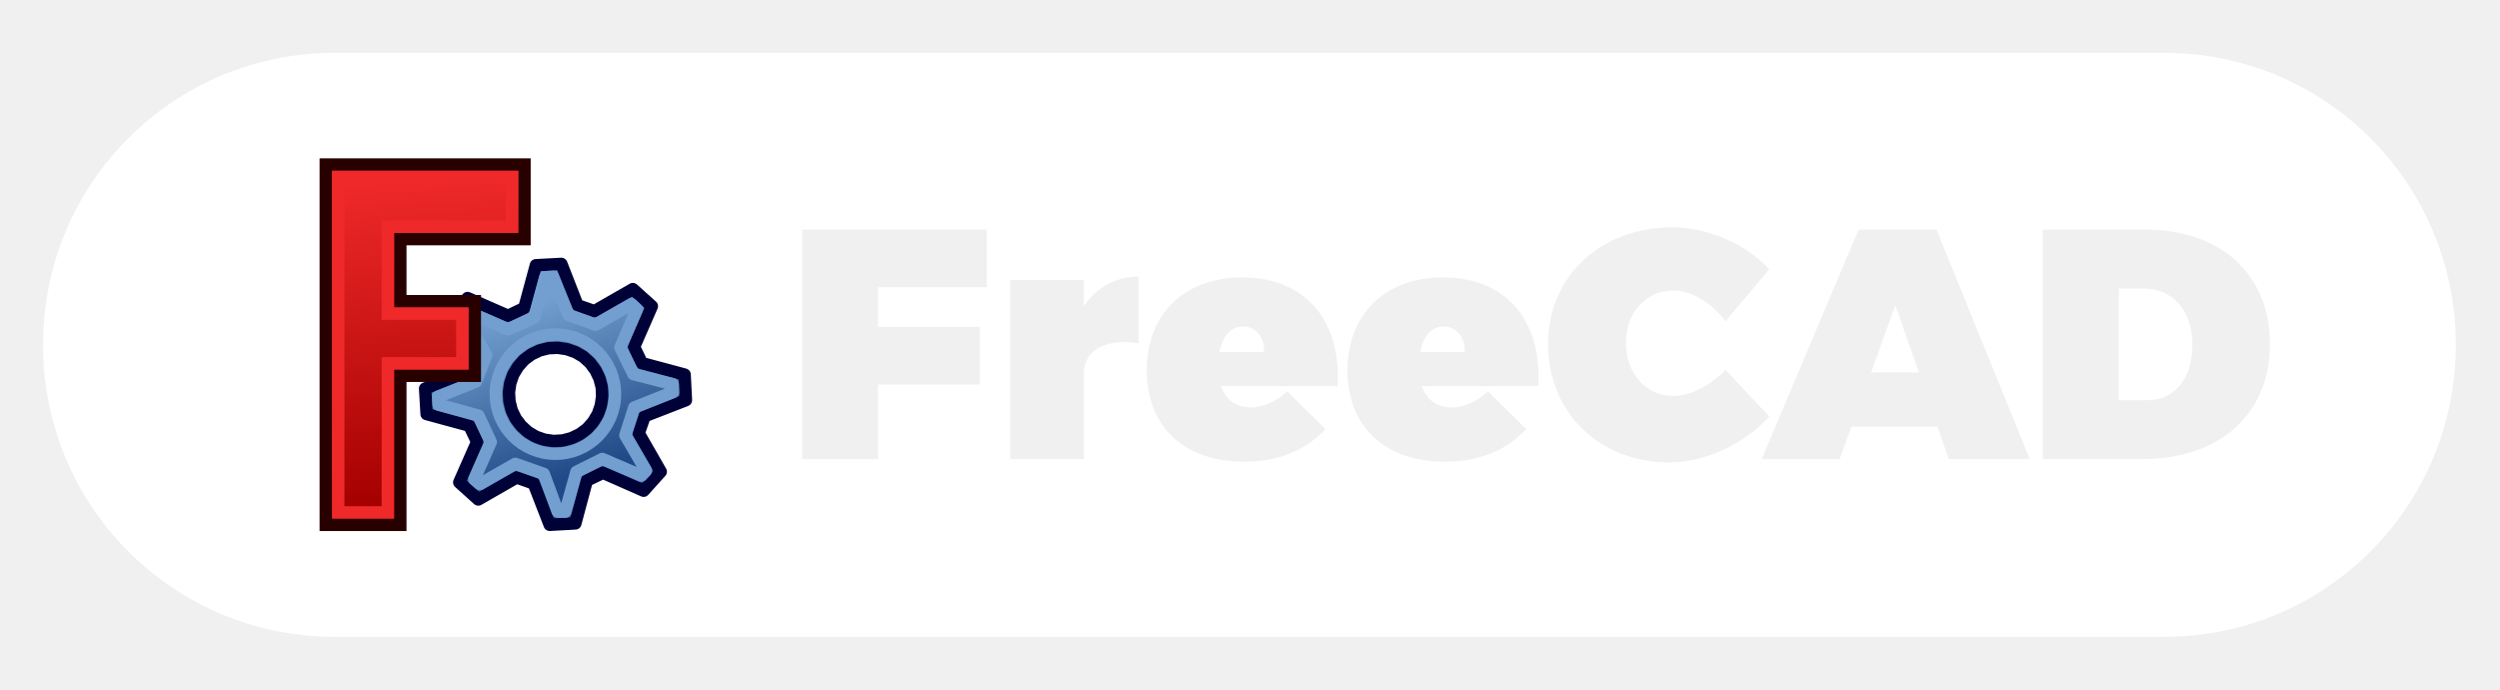
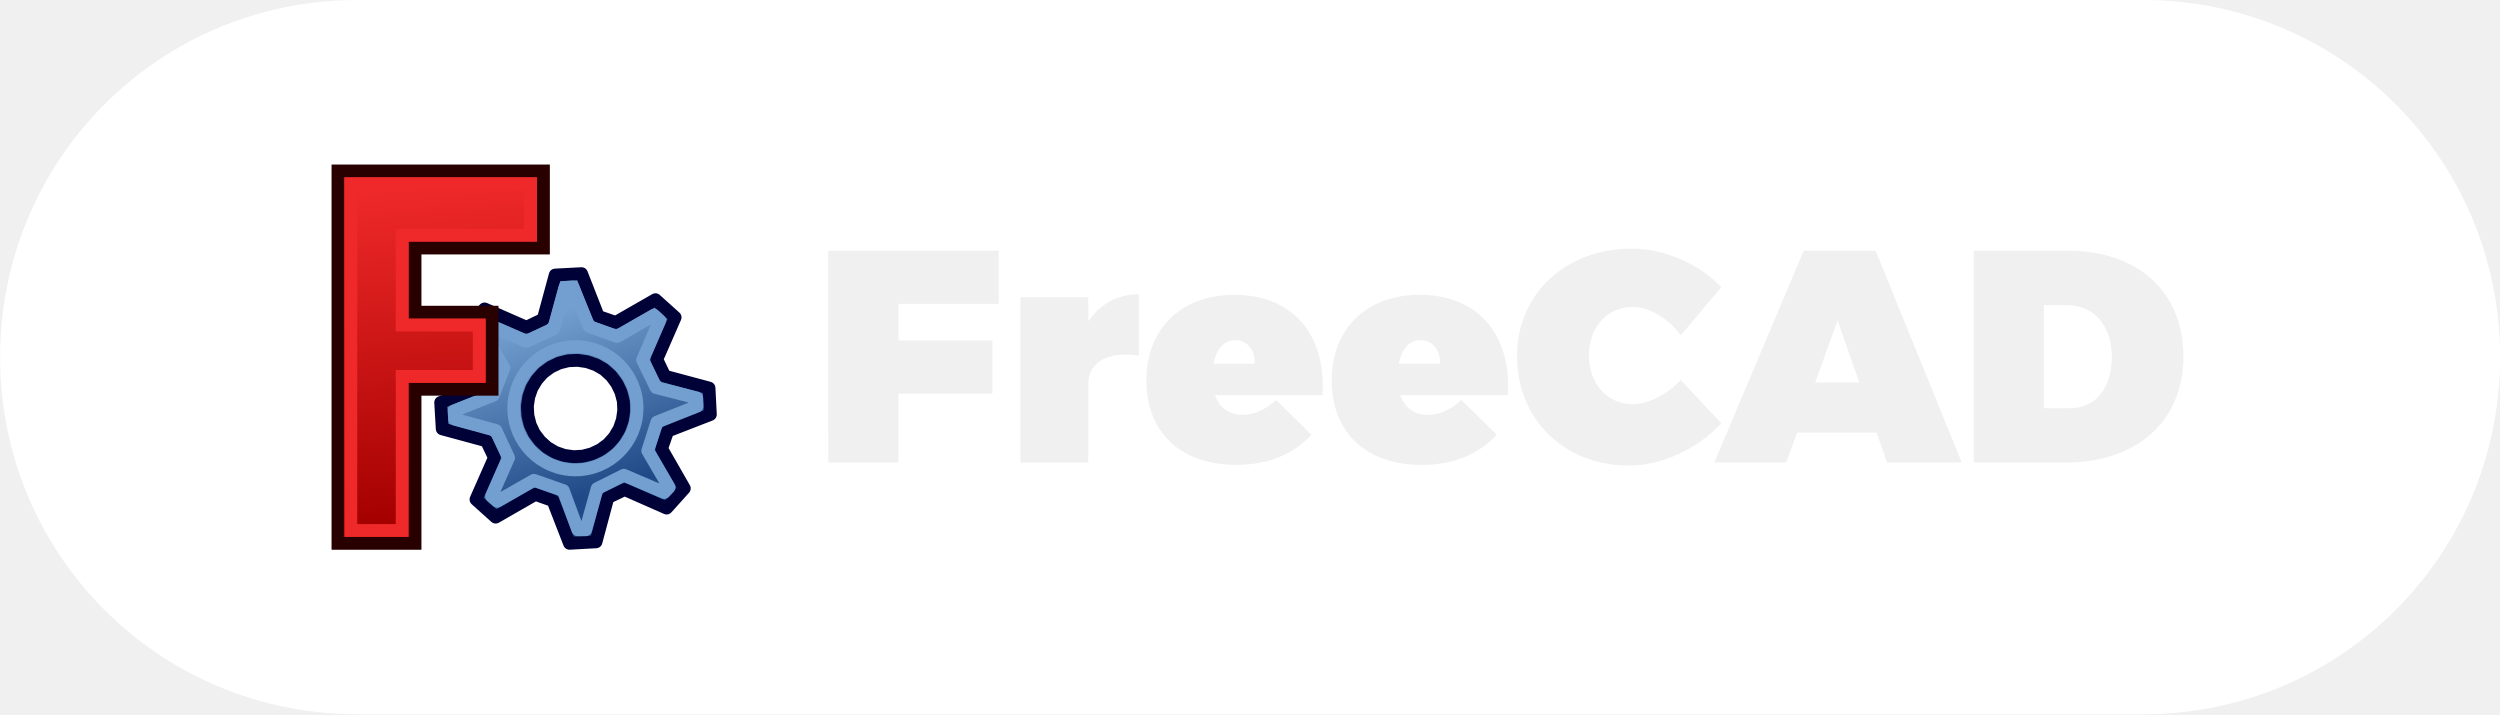
- <svg xmlns="http://www.w3.org/2000/svg" width="145" height="40" version="1.1" viewBox="0 0 38.365 10.583">
+ <svg xmlns="http://www.w3.org/2000/svg" width="140" height="40" version="1.1" viewBox="0 0 37.042 10.583">
  <defs>
-     <linearGradient id="linearGradient954" x1="-146.74" x2="-157.32" y1="58.262" y2="26.521" gradientTransform="matrix(6.9077 0 0 6.9077 -4100 1055.2)" gradientUnits="userSpaceOnUse">
+     <linearGradient id="linearGradient954" x1="-146.74" x2="-157.32" y1="58.262" y2="26.521" gradientTransform="matrix(6.9077,0,0,6.9077,-4100,1055.2)" gradientUnits="userSpaceOnUse">
      <stop stop-color="#204a87" offset="0" />
      <stop stop-color="#729fcf" offset="1" />
    </linearGradient>
-     <linearGradient id="linearGradient956" x1="-206.7" x2="-211.4" y1="68.842" y2="7.711" gradientTransform="matrix(6.843 0 0 6.843 -3961.1 1029.7)" gradientUnits="userSpaceOnUse">
+     <linearGradient id="linearGradient956" x1="-206.7" x2="-211.4" y1="68.842" y2="7.711" gradientTransform="matrix(6.843,0,0,6.843,-3961.1,1029.7)" gradientUnits="userSpaceOnUse">
      <stop stop-color="#a40000" offset="0" />
      <stop stop-color="#ef2929" offset="1" />
    </linearGradient>
  </defs>
-   <g transform="translate(0 -286.42)">
-     <g transform="matrix(.7075 0 0 .7075 -271.68 204.07)" stroke-width="1.413">
-       <g transform="matrix(.85366 0 0 .85366 56.172 18.926)" stroke-width="1.656">
-         <path d="m392.54 115.52c-4.111 0-7.42 3.309-7.42 7.42s3.309 7.42 7.42 7.42h46.49c4.111 0 7.42-3.309 7.42-7.42s-3.309-7.42-7.42-7.42zm33.998 4.434c0.89 0 1.864 0.416 2.463 1.065l-1.115 1.323c-0.349-0.474-0.874-0.782-1.323-0.782-0.699 0-1.207 0.558-1.207 1.331 0 0.782 0.508 1.348 1.207 1.348 0.416 0 0.94-0.258 1.323-0.665l1.115 1.189c-0.649 0.707-1.639 1.165-2.537 1.165-1.789 0-3.087-1.273-3.087-3.011 0-1.714 1.331-2.962 3.161-2.962zm-22.124 0.058h4.692v1.464h-2.762v1.007h2.588v1.464h-2.588v1.897h-1.93zm26.856 0h1.98l2.371 5.832h-2.055l-0.291-0.824h-2.188l-0.3 0.824h-1.979zm4.683 0h2.604c1.922 0 3.169 1.139 3.169 2.911s-1.273 2.92-3.244 2.92h-2.529zm-22.987 1.198v1.689c-0.84-0.125-1.389 0.175-1.389 0.773v2.171h-1.872v-4.55h1.872v0.665c0.316-0.474 0.799-0.749 1.389-0.749zm2.638 0.017c1.589 0 2.52 1.081 2.421 2.762h-2.961c0.125 0.358 0.391 0.54 0.757 0.54 0.316 0 0.64-0.141 0.923-0.408l0.974 0.957c-0.483 0.532-1.182 0.832-2.063 0.832-1.556 0-2.479-0.915-2.479-2.321 0-1.439 0.965-2.362 2.429-2.362zm5.102 0c1.589 0 2.52 1.081 2.421 2.762h-2.961c0.125 0.358 0.391 0.54 0.757 0.54 0.316 0 0.64-0.141 0.923-0.408l0.974 0.957c-0.482 0.532-1.182 0.832-2.063 0.832-1.556 0-2.479-0.915-2.479-2.321 0-1.439 0.965-2.362 2.429-2.362zm17.178 0.283v2.837h0.724c0.699 0 1.148-0.549 1.148-1.406 0-0.865-0.491-1.431-1.24-1.431zm-5.68 0.424-0.616 1.706h1.215zm-16.582 0.54c-0.324 0-0.524 0.267-0.599 0.649h1.131c0.025-0.374-0.208-0.649-0.532-0.649zm5.102 0c-0.324 0-0.524 0.267-0.599 0.649h1.131c0.025-0.374-0.208-0.649-0.532-0.649z" fill="#fff" style="paint-order:normal" />
-         <g transform="matrix(.019619 0 0 .019619 499.19 97.597)">
-           <g stroke-linecap="round" stroke-linejoin="round" stroke-width="16.089">
-             <path d="m-5050.1 1219.6-49.724 28.528-21.957-7.619-20.949-53.543-32.952 1.734-15.032 55.363-21.037 10.073-52.469-22.952-22.165 24.628 28.528 49.724-7.796 21.891-53.539 20.952 1.915 33.016 55.364 15.032 10.073 21.037-23.129 52.405 24.628 22.162 49.724-28.528 22.067 7.862 20.772 53.472 33.196-1.855 14.856-55.427 21.037-10.073 52.581 23.192 22.162-24.627-28.529-49.724 7.683-22.131 53.476-20.776-1.673-33.128-55.427-14.856-10.075-21.037 23.019-52.646zm-74.47 81.539 10.207 5.922 8.841 8.018 7.082 9.569 5.093 10.638 3.01 11.468 0.488 11.755-1.703 11.747-3.874 11.156-6.163 10.319-7.778 8.732-9.568 7.078-10.638 5.093-11.469 3.01-11.818 0.668-11.752-1.703-11.152-3.874-10.32-6.163-8.668-7.953-7.145-9.392-5.093-10.638-2.919-11.645-0.668-11.819 1.702-11.748 3.874-11.155 6.099-10.143 7.842-8.908 9.568-7.078 10.638-5.093 11.646-2.919 11.754-0.488 11.748 1.703 11.155 3.874z" fill="url(#linearGradient954)" fill-rule="evenodd" stroke="#000137" />
-             <path d="m-5051.9 1239.1-46.41 26.589-34.992-12.585-20.377-49.343-9.848 0.514-14.175 51.901-34.159 15.579-48.376-21.028-6.477 7.416 26.714 46.926-13.387 34.287-48.826 19.471 0.574 10.483 51.511 14.117 15.966 34.159-21.314 48.319 7.157 6.218 45.893-26.2 36.902 12.931 18.149 49.027h9.866l14.344-51.569 33.512-16.744 50.547 21.63 6.09-6.507-26.716-45.764 11.478-35.926 50.192-19.957-0.334-10.326-50.924-13.053-16.872-34.548 21.341-49.441z" fill="none" stroke="#729fcf" />
-             <circle cx="-5150.4" cy="1355.6" r="77.199" fill="none" stroke="#729fcf" stroke-dashoffset="6" />
-           </g>
-           <path d="m-5447.9 1058.3v466.58h96.534v-193.07h96.534v-96.534h-96.534v-80.444h160.89v-96.534z" fill="url(#linearGradient956)" fill-rule="evenodd" stroke="#280000" stroke-width="16.089" />
-           <path d="m-5431.8 1074.4v434.4h64.354v-193.07h96.535v-64.357h-96.535v-112.62h160.89v-64.354z" fill="none" stroke="#ef2929" stroke-width="16.089" />
+   <g transform="matrix(.73278 0 0 .73278 -282.07 -84.832)" stroke-width="1.413">
+     <g transform="matrix(.85156 0 0 .85156 56.981 19.2)">
+       <path d="m393.6 113.4c-4.698 0-8.48 3.782-8.48 8.48 0 4.698 3.782 8.48 8.48 8.48h42.401c4.698 0 8.48-3.782 8.48-8.48 0-4.698-3.782-8.48-8.48-8.48zm30.264 5.904c0.768 0 1.608 0.359 2.124 0.918l-0.961 1.141c-0.301-0.409-0.753-0.675-1.141-0.675-0.603 0-1.041 0.481-1.041 1.148 0 0.674 0.438 1.162 1.041 1.162 0.359 0 0.811-0.222 1.141-0.574l0.961 1.026c-0.56 0.61-1.413 1.005-2.188 1.005-1.542 0-2.662-1.098-2.662-2.597 0-1.478 1.148-2.554 2.726-2.554zm-19.08 0.05h4.047v1.262h-2.382v0.869h2.232v1.262h-2.232v1.636h-1.664zm23.161 0h1.708l2.045 5.029h-1.772l-0.251-0.711h-1.887l-0.259 0.711h-1.707zm4.038 0h2.246c1.657 0 2.733 0.983 2.733 2.511 0 1.528-1.098 2.518-2.798 2.518h-2.181zm-19.825 1.033v1.456c-0.725-0.108-1.198 0.151-1.198 0.667v1.873h-1.614v-3.924h1.614v0.574c0.273-0.409 0.689-0.646 1.198-0.646zm2.275 0.014c1.37 0 2.174 0.932 2.088 2.382h-2.554c0.108 0.308 0.337 0.466 0.653 0.466 0.273 0 0.552-0.122 0.796-0.352l0.84 0.825c-0.416 0.459-1.019 0.717-1.78 0.717-1.342 0-2.138-0.789-2.138-2.002 0-1.241 0.832-2.037 2.095-2.037zm4.4 0c1.37 0 2.174 0.932 2.088 2.382h-2.554c0.108 0.308 0.337 0.466 0.653 0.466 0.273 0 0.552-0.122 0.796-0.352l0.84 0.825c-0.416 0.459-1.019 0.717-1.78 0.717-1.342 0-2.138-0.789-2.138-2.002 0-1.241 0.832-2.037 2.095-2.037zm14.815 0.244v2.447h0.624c0.603 0 0.99-0.474 0.99-1.213 0-0.746-0.423-1.234-1.069-1.234zm-4.899 0.366-0.531 1.471h1.048zm-14.301 0.466c-0.28 0-0.452 0.23-0.517 0.56h0.976c0.022-0.323-0.179-0.56-0.459-0.56zm4.4 0c-0.28 0-0.452 0.23-0.517 0.56h0.976c0.021-0.323-0.179-0.56-0.459-0.56z" fill="#fff" stroke-width="1.428" style="paint-order:normal" />
+       <g transform="matrix(.01895 0 0 .01895 496.38 97.405)" stroke-width="16.089">
+         <g stroke-linecap="round" stroke-linejoin="round">
+           <path d="m-5050.1 1219.6-49.724 28.528-21.957-7.619-20.949-53.543-32.952 1.734-15.032 55.363-21.037 10.073-52.469-22.952-22.165 24.628 28.528 49.724-7.796 21.891-53.539 20.952 1.915 33.016 55.364 15.032 10.073 21.037-23.129 52.405 24.628 22.162 49.724-28.528 22.067 7.862 20.772 53.472 33.196-1.855 14.856-55.427 21.037-10.073 52.581 23.192 22.162-24.627-28.529-49.724 7.683-22.131 53.476-20.776-1.673-33.128-55.427-14.856-10.075-21.037 23.019-52.646zm-74.47 81.539 10.207 5.922 8.841 8.018 7.082 9.569 5.093 10.638 3.01 11.468 0.488 11.755-1.703 11.747-3.874 11.156-6.163 10.319-7.778 8.732-9.568 7.078-10.638 5.093-11.469 3.01-11.818 0.668-11.752-1.703-11.152-3.874-10.32-6.163-8.668-7.953-7.145-9.392-5.093-10.638-2.919-11.645-0.668-11.819 1.702-11.748 3.874-11.155 6.099-10.143 7.842-8.908 9.568-7.078 10.638-5.093 11.646-2.919 11.754-0.488 11.748 1.703 11.155 3.874z" fill="url(#linearGradient954)" fill-rule="evenodd" stroke="#000137" />
+           <path d="m-5051.9 1239.1-46.41 26.589-34.992-12.585-20.377-49.343-9.848 0.514-14.175 51.901-34.159 15.579-48.376-21.028-6.477 7.416 26.714 46.926-13.387 34.287-48.826 19.471 0.574 10.483 51.511 14.117 15.966 34.159-21.314 48.319 7.157 6.218 45.893-26.2 36.902 12.931 18.149 49.027h9.866l14.344-51.569 33.512-16.744 50.547 21.63 6.09-6.507-26.716-45.764 11.478-35.926 50.192-19.957-0.334-10.326-50.924-13.053-16.872-34.548 21.341-49.441z" fill="none" stroke="#729fcf" />
+           <circle cx="-5150.4" cy="1355.6" r="77.199" fill="none" stroke="#729fcf" stroke-dashoffset="6" />
        </g>
+         <path d="m-5447.9 1058.3v466.58h96.534v-193.07h96.534v-96.534h-96.534v-80.444h160.89v-96.534z" fill="url(#linearGradient956)" fill-rule="evenodd" stroke="#280000" />
+         <path d="m-5431.8 1074.4v434.4h64.354v-193.07h96.535v-64.357h-96.535v-112.62h160.89v-64.354z" fill="none" stroke="#ef2929" />
      </g>
    </g>
  </g>
</svg>
